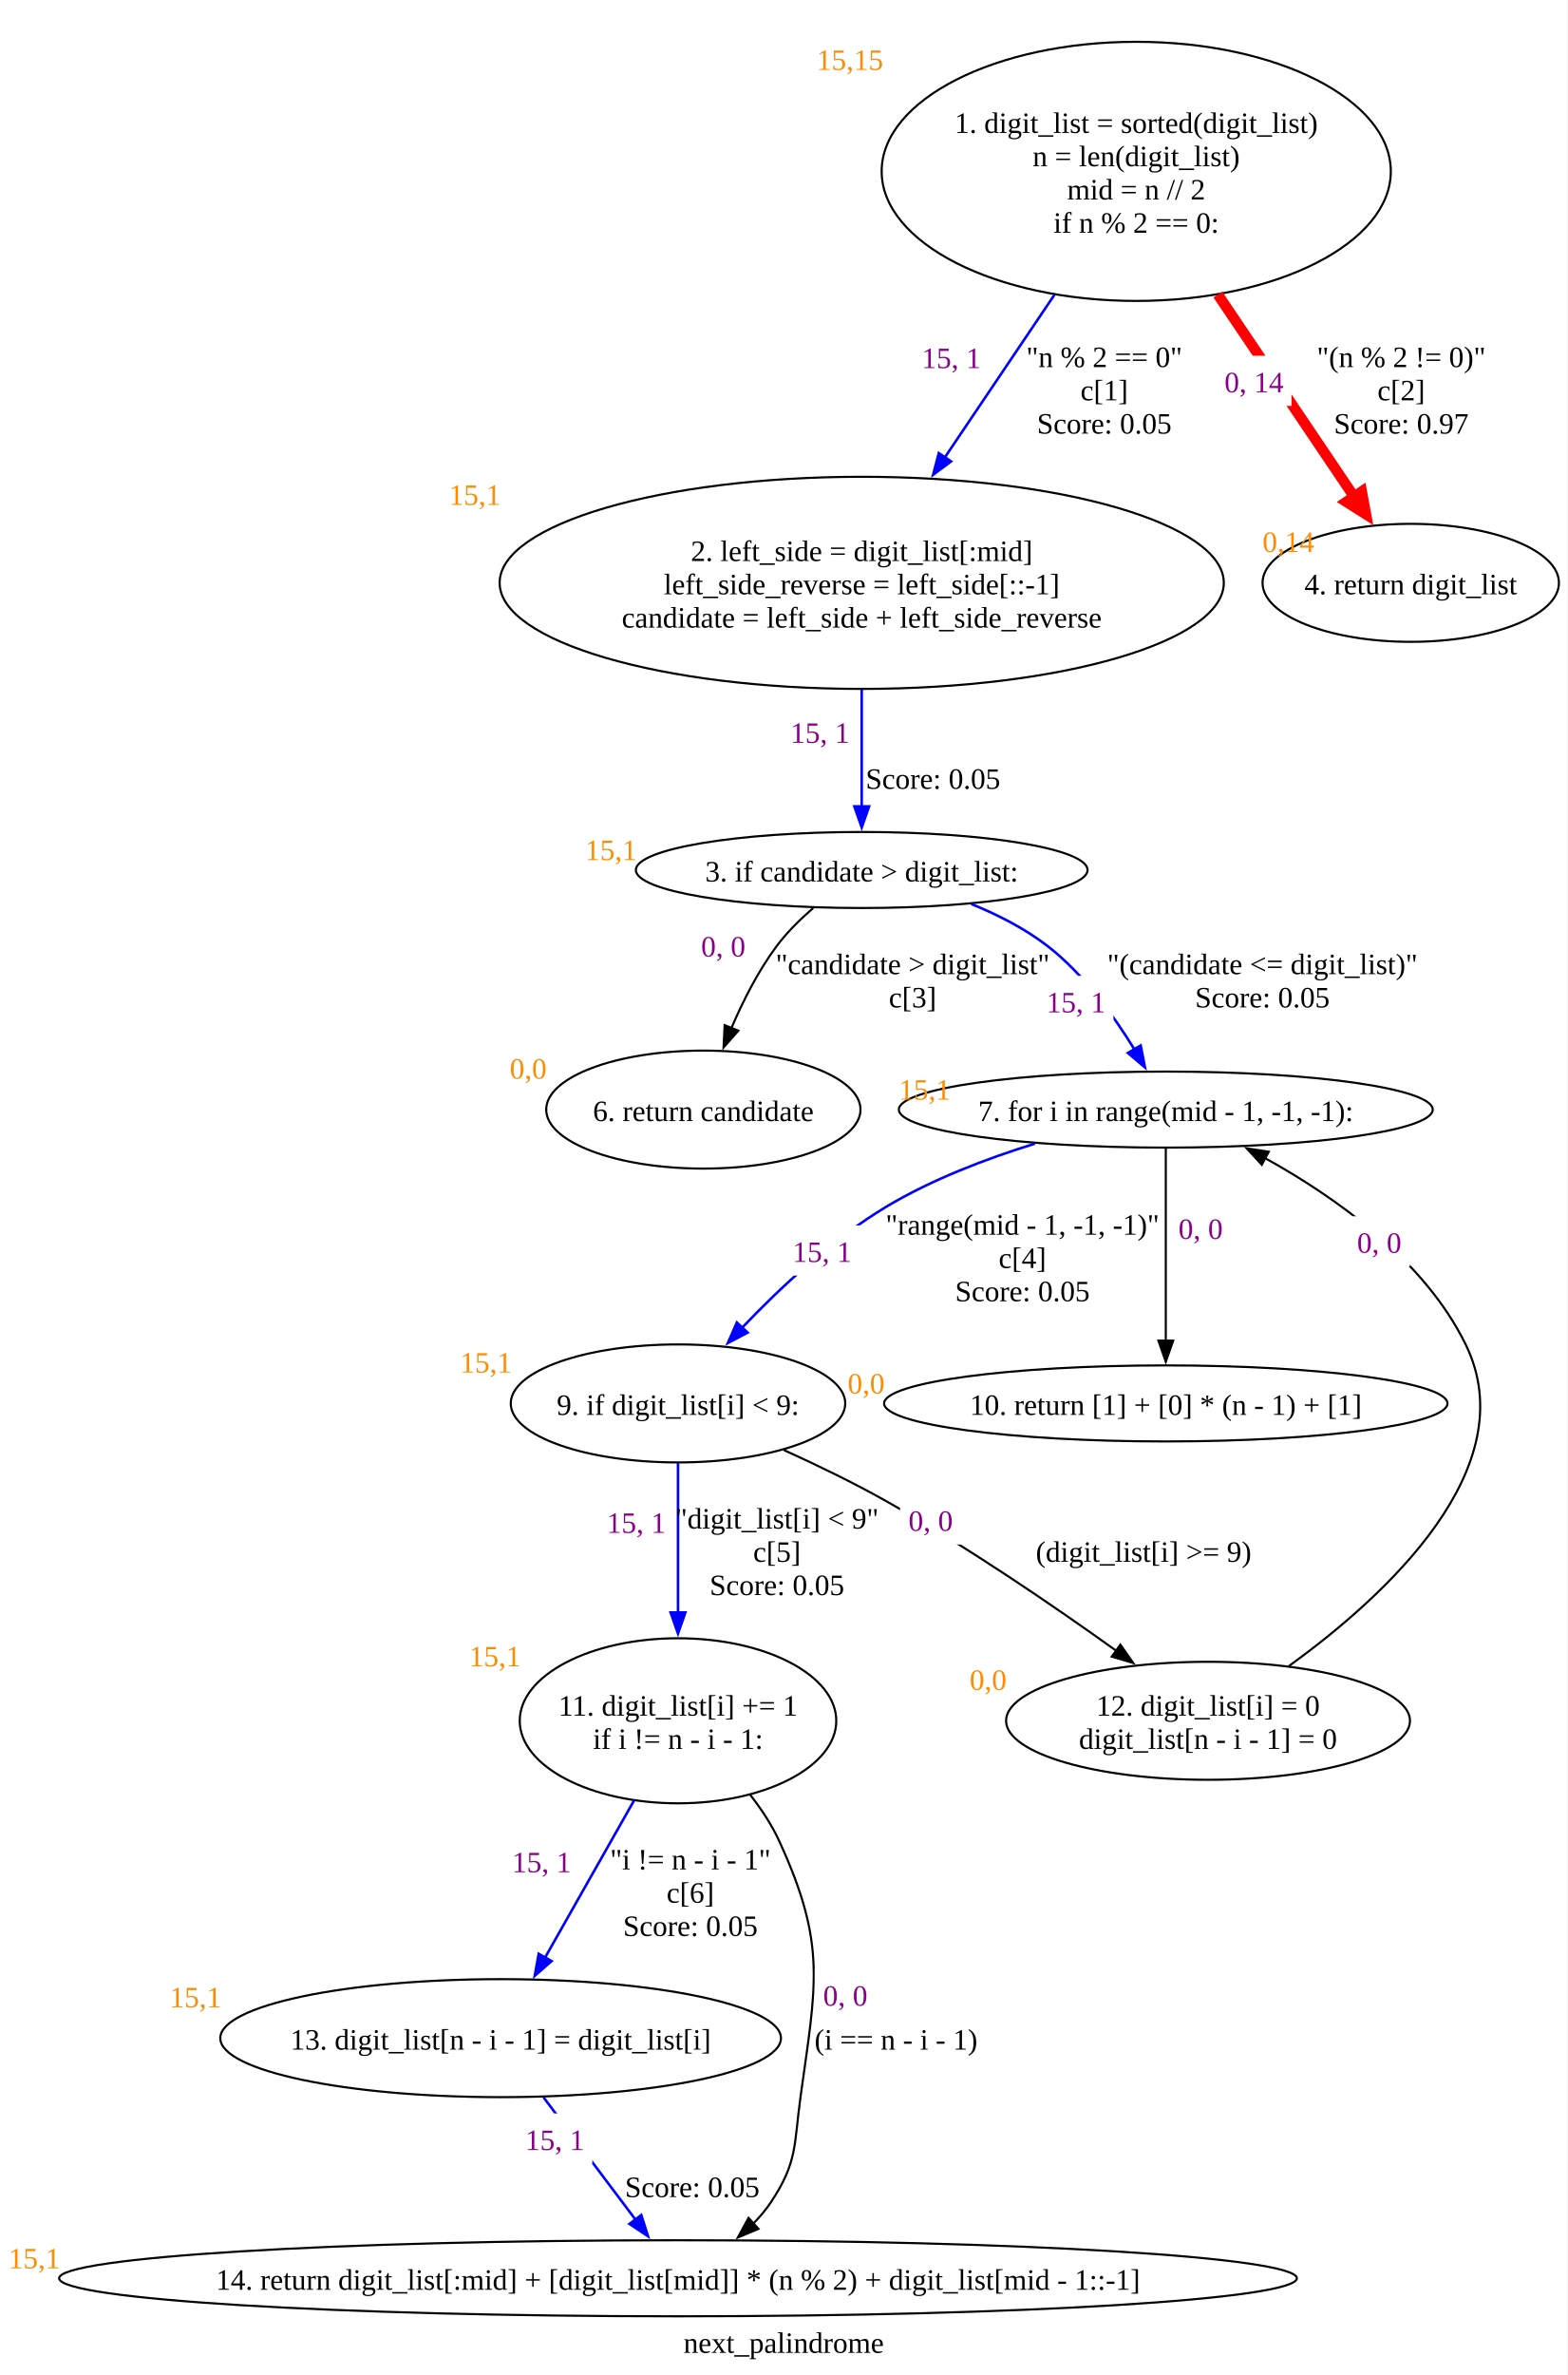
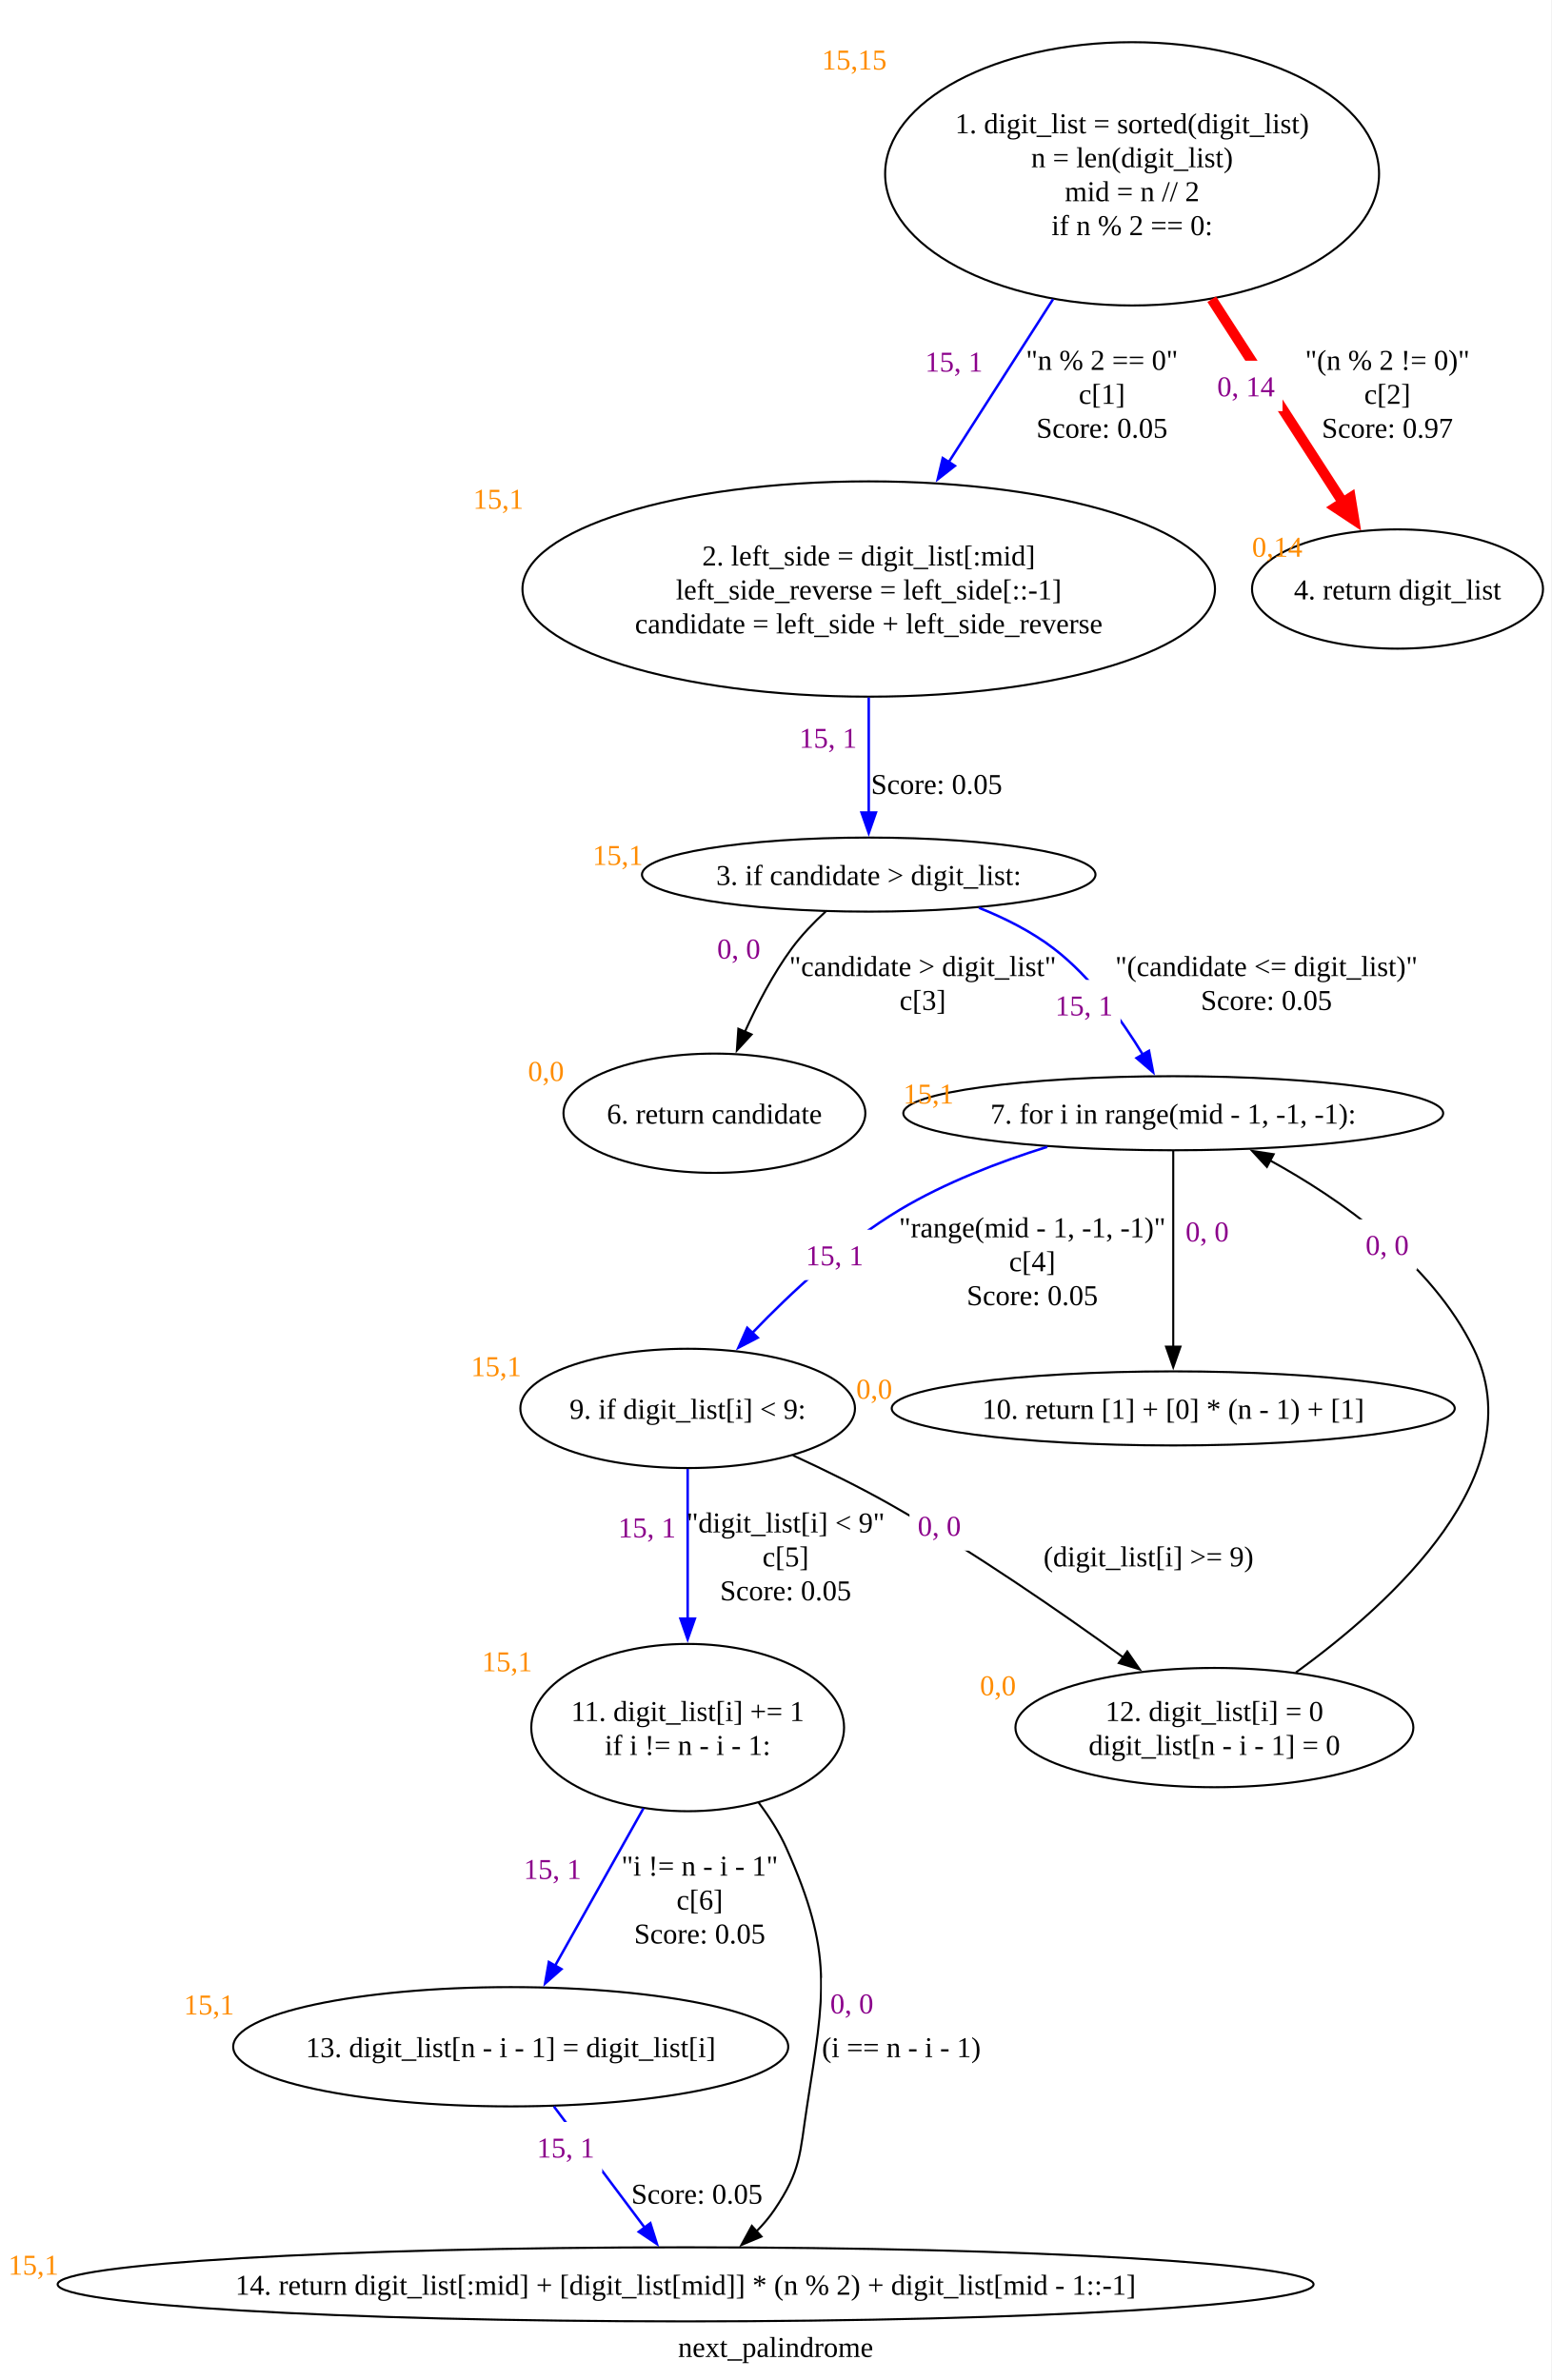
- <svg xmlns="http://www.w3.org/2000/svg" width="742pt" height="1124pt" viewBox="0.00 0.00 742.26 1124.31">
-   <g id="graph0" class="graph" transform="scale(1 1) rotate(0) translate(4 1120.31)">
-     <polygon fill="white" stroke="none" points="-4,4 -4,-1120.31 738.26,-1120.31 738.26,4 -4,4" />
-     <text text-anchor="middle" x="367.13" y="-6.45" font-family="Times New Roman,serif" font-size="14.00">next_palindrome</text>
+ <svg xmlns="http://www.w3.org/2000/svg" width="754pt" height="1157pt" viewBox="0.00 0.00 753.92 1156.91">
+   <g id="graph0" class="graph" transform="scale(1 1) rotate(0) translate(4 1152.91)">
+     <polygon fill="white" stroke="none" points="-4,4 -4,-1152.91 749.92,-1152.91 749.92,4 -4,4" />
+     <text text-anchor="middle" x="372.96" y="-7.2" font-family="Times New Roman,serif" font-size="14.00">next_palindrome</text>
    <g id="node1" class="node">
-       <ellipse fill="none" stroke="black" cx="534.08" cy="-1039.22" rx="120.56" ry="61.34" />
-       <text text-anchor="middle" x="534.08" y="-1057.42" font-family="Times New Roman,serif" font-size="14.00">1. digit_list = sorted(digit_list)</text>
-       <text text-anchor="middle" x="534.08" y="-1041.67" font-family="Times New Roman,serif" font-size="14.00">n = len(digit_list)</text>
-       <text text-anchor="middle" x="534.08" y="-1025.92" font-family="Times New Roman,serif" font-size="14.00">mid = n // 2</text>
-       <text text-anchor="middle" x="534.08" y="-1010.17" font-family="Times New Roman,serif" font-size="14.00">if n % 2 == 0:</text>
-       <text text-anchor="start" x="382.77" y="-1087.26" font-family="Times New Roman,serif" font-size="14.00" fill="darkorange">15,15</text>
+       <ellipse fill="none" stroke="black" cx="546.21" cy="-1068.41" rx="120.03" ry="63.99" />
+       <text text-anchor="middle" x="546.21" y="-1088.11" font-family="Times New Roman,serif" font-size="14.00">1. digit_list = sorted(digit_list)</text>
+       <text text-anchor="middle" x="546.21" y="-1071.61" font-family="Times New Roman,serif" font-size="14.00">n = len(digit_list)</text>
+       <text text-anchor="middle" x="546.21" y="-1055.11" font-family="Times New Roman,serif" font-size="14.00">mid = n // 2</text>
+       <text text-anchor="middle" x="546.21" y="-1038.61" font-family="Times New Roman,serif" font-size="14.00">if n % 2 == 0:</text>
+       <text text-anchor="start" x="395.43" y="-1119.11" font-family="Times New Roman,serif" font-size="14.00" fill="darkorange">15,15</text>
    </g>
    <g id="node2" class="node">
-       <ellipse fill="none" stroke="black" cx="404.08" cy="-844.42" rx="171.47" ry="50.21" />
-       <text text-anchor="middle" x="404.08" y="-854.75" font-family="Times New Roman,serif" font-size="14.00">2. left_side = digit_list[:mid]</text>
-       <text text-anchor="middle" x="404.08" y="-839" font-family="Times New Roman,serif" font-size="14.00">left_side_reverse = left_side[::-1]</text>
-       <text text-anchor="middle" x="404.08" y="-823.25" font-family="Times New Roman,serif" font-size="14.00">candidate = left_side + left_side_reverse</text>
-       <text text-anchor="start" x="208.61" y="-881.33" font-family="Times New Roman,serif" font-size="14.00" fill="darkorange">15,1</text>
+       <ellipse fill="none" stroke="black" cx="418.21" cy="-866.59" rx="168.29" ry="52.33" />
+       <text text-anchor="middle" x="418.21" y="-878.04" font-family="Times New Roman,serif" font-size="14.00">2. left_side = digit_list[:mid]</text>
+       <text text-anchor="middle" x="418.21" y="-861.54" font-family="Times New Roman,serif" font-size="14.00">left_side_reverse = left_side[::-1]</text>
+       <text text-anchor="middle" x="418.21" y="-845.04" font-family="Times New Roman,serif" font-size="14.00">candidate = left_side + left_side_reverse</text>
+       <text text-anchor="start" x="225.92" y="-905.62" font-family="Times New Roman,serif" font-size="14.00" fill="darkorange">15,1</text>
    </g>
    <g id="edge1" class="edge">
-       <path fill="none" stroke="blue" stroke-width="1.21" d="M495.42,-980.9C478.97,-956.5 459.81,-928.08 443.3,-903.59" />
-       <polygon fill="blue" stroke="blue" stroke-width="1.21" points="446.38,-901.91 437.89,-895.57 440.58,-905.82 446.38,-901.91" />
-       <text text-anchor="middle" x="518.95" y="-946.58" font-family="Times New Roman,serif" font-size="14.00">"n % 2 == 0"</text>
-       <text text-anchor="middle" x="518.95" y="-930.83" font-family="Times New Roman,serif" font-size="14.00">c[1]</text>
-       <text text-anchor="middle" x="518.95" y="-915.08" font-family="Times New Roman,serif" font-size="14.00"> Score: 0.05</text>
-       <polygon fill="white" stroke="none" points="428.5,-939.63 428.5,-963.38 464.25,-963.38 464.25,-939.63 428.5,-939.63" />
-       <text text-anchor="start" x="432.5" y="-946.08" font-family="Times New Roman,serif" font-size="14.00" fill="darkmagenta">15, 1</text>
+       <path fill="none" stroke="blue" stroke-width="1.21" d="M507.8,-1007.46C491.75,-982.39 473.12,-953.31 457.02,-928.17" />
+       <polygon fill="blue" stroke="blue" stroke-width="1.21" points="460.08,-926.46 451.73,-919.93 454.18,-930.24 460.08,-926.46" />
+       <text text-anchor="middle" x="531.55" y="-973.12" font-family="Times New Roman,serif" font-size="14.00">"n % 2 == 0"</text>
+       <text text-anchor="middle" x="531.55" y="-956.62" font-family="Times New Roman,serif" font-size="14.00">c[1]</text>
+       <text text-anchor="middle" x="531.55" y="-940.12" font-family="Times New Roman,serif" font-size="14.00"> Score: 0.05</text>
+       <polygon fill="white" stroke="none" points="441.63,-965.08 441.63,-989.58 477.38,-989.58 477.38,-965.08 441.63,-965.08" />
+       <text text-anchor="start" x="445.63" y="-972.28" font-family="Times New Roman,serif" font-size="14.00" fill="darkmagenta">15, 1</text>
    </g>
    <g id="node3" class="node">
-       <ellipse fill="none" stroke="black" cx="664.08" cy="-844.42" rx="70.18" ry="27.93" />
-       <text text-anchor="middle" x="664.08" y="-839" font-family="Times New Roman,serif" font-size="14.00">4. return digit_list</text>
-       <text text-anchor="start" x="593.89" y="-859.05" font-family="Times New Roman,serif" font-size="14.00" fill="darkorange">0,14</text>
+       <ellipse fill="none" stroke="black" cx="675.21" cy="-866.59" rx="70.71" ry="28.99" />
+       <text text-anchor="middle" x="675.21" y="-861.54" font-family="Times New Roman,serif" font-size="14.00">4. return digit_list</text>
+       <text text-anchor="start" x="604.5" y="-882.28" font-family="Times New Roman,serif" font-size="14.00" fill="darkorange">0,14</text>
    </g>
    <g id="edge2" class="edge">
-       <path fill="none" stroke="red" stroke-width="5" d="M572.73,-980.9C593.6,-949.94 618.84,-912.51 637.49,-884.85" />
-       <polygon fill="red" stroke="red" stroke-width="5" points="640.88,-887.65 642.84,-876.91 633.62,-882.76 640.88,-887.65" />
-       <text text-anchor="middle" x="659.58" y="-946.58" font-family="Times New Roman,serif" font-size="14.00">"(n % 2 != 0)"</text>
-       <text text-anchor="middle" x="659.58" y="-930.83" font-family="Times New Roman,serif" font-size="14.00">c[2]</text>
-       <text text-anchor="middle" x="659.58" y="-915.08" font-family="Times New Roman,serif" font-size="14.00"> Score: 0.97</text>
-       <polygon fill="white" stroke="none" points="571.87,-928.18 571.87,-951.93 607.62,-951.93 607.62,-928.18 571.87,-928.18" />
-       <text text-anchor="start" x="575.87" y="-934.63" font-family="Times New Roman,serif" font-size="14.00" fill="darkmagenta">0, 14</text>
+       <path fill="none" stroke="red" stroke-width="5" d="M584.91,-1007.46C605.55,-975.5 630.4,-937 648.8,-908.5" />
+       <polygon fill="red" stroke="red" stroke-width="5" points="652.39,-911 654.14,-900.22 645.04,-906.25 652.39,-911" />
+       <text text-anchor="middle" x="670.3" y="-973.12" font-family="Times New Roman,serif" font-size="14.00">"(n % 2 != 0)"</text>
+       <text text-anchor="middle" x="670.3" y="-956.62" font-family="Times New Roman,serif" font-size="14.00">c[2]</text>
+       <text text-anchor="middle" x="670.3" y="-940.12" font-family="Times New Roman,serif" font-size="14.00"> Score: 0.97</text>
+       <polygon fill="white" stroke="none" points="583.57,-953.06 583.57,-977.56 619.32,-977.56 619.32,-953.06 583.57,-953.06" />
+       <text text-anchor="start" x="587.57" y="-960.26" font-family="Times New Roman,serif" font-size="14.00" fill="darkmagenta">0, 14</text>
    </g>
    <g id="node4" class="node">
-       <ellipse fill="none" stroke="black" cx="404.08" cy="-708.47" rx="106.95" ry="18" />
-       <text text-anchor="middle" x="404.08" y="-703.04" font-family="Times New Roman,serif" font-size="14.00">3. if candidate &gt; digit_list:</text>
-       <text text-anchor="start" x="273.13" y="-713.17" font-family="Times New Roman,serif" font-size="14.00" fill="darkorange">15,1</text>
+       <ellipse fill="none" stroke="black" cx="418.21" cy="-727.77" rx="110.21" ry="18" />
+       <text text-anchor="middle" x="418.21" y="-722.72" font-family="Times New Roman,serif" font-size="14.00">3. if candidate &gt; digit_list:</text>
+       <text text-anchor="start" x="284" y="-732.47" font-family="Times New Roman,serif" font-size="14.00" fill="darkorange">15,1</text>
    </g>
    <g id="edge3" class="edge">
-       <path fill="none" stroke="blue" stroke-width="1.21" d="M404.08,-793.92C404.08,-775.16 404.08,-754.42 404.08,-738.19" />
-       <polygon fill="blue" stroke="blue" stroke-width="1.21" points="407.58,-738.59 404.08,-728.59 400.58,-738.59 407.58,-738.59" />
-       <text text-anchor="middle" x="437.83" y="-746.92" font-family="Times New Roman,serif" font-size="14.00"> Score: 0.05</text>
-       <polygon fill="white" stroke="none" points="366.33,-762.21 366.33,-785.96 402.08,-785.96 402.08,-762.21 366.33,-762.21" />
-       <text text-anchor="start" x="370.33" y="-768.66" font-family="Times New Roman,serif" font-size="14.00" fill="darkmagenta">15, 1</text>
+       <path fill="none" stroke="blue" stroke-width="1.21" d="M418.21,-813.86C418.21,-794.81 418.21,-773.91 418.21,-757.6" />
+       <polygon fill="blue" stroke="blue" stroke-width="1.21" points="421.71,-757.94 418.21,-747.94 414.71,-757.94 421.71,-757.94" />
+       <text text-anchor="middle" x="451.21" y="-766.97" font-family="Times New Roman,serif" font-size="14.00"> Score: 0.05</text>
+       <polygon fill="white" stroke="none" points="380.46,-782.21 380.46,-806.71 416.21,-806.71 416.21,-782.21 380.46,-782.21" />
+       <text text-anchor="start" x="384.46" y="-789.41" font-family="Times New Roman,serif" font-size="14.00" fill="darkmagenta">15, 1</text>
    </g>
    <g id="node5" class="node">
-       <ellipse fill="none" stroke="black" cx="329.08" cy="-595.04" rx="74.42" ry="27.93" />
-       <text text-anchor="middle" x="329.08" y="-589.61" font-family="Times New Roman,serif" font-size="14.00">6. return candidate</text>
-       <text text-anchor="start" x="237.4" y="-609.67" font-family="Times New Roman,serif" font-size="14.00" fill="darkorange">0,0</text>
+       <ellipse fill="none" stroke="black" cx="343.21" cy="-611.77" rx="73.36" ry="28.99" />
+       <text text-anchor="middle" x="343.21" y="-606.72" font-family="Times New Roman,serif" font-size="14.00">6. return candidate</text>
+       <text text-anchor="start" x="252.6" y="-627.47" font-family="Times New Roman,serif" font-size="14.00" fill="darkorange">0,0</text>
    </g>
    <g id="edge4" class="edge">
-       <path fill="none" stroke="black" d="M381.12,-690.47C374.98,-685.18 368.7,-679 363.83,-672.47 355.11,-660.78 347.9,-646.57 342.35,-633.58" />
-       <polygon fill="black" stroke="black" points="345.65,-632.39 338.65,-624.44 339.16,-635.02 345.65,-632.39" />
-       <text text-anchor="middle" x="428.2" y="-659.17" font-family="Times New Roman,serif" font-size="14.00">"candidate &gt; digit_list"</text>
-       <text text-anchor="middle" x="428.2" y="-643.42" font-family="Times New Roman,serif" font-size="14.00">c[3]</text>
-       <polygon fill="white" stroke="none" points="324.02,-661.06 324.02,-684.81 353.02,-684.81 353.02,-661.06 324.02,-661.06" />
-       <text text-anchor="start" x="328.02" y="-667.51" font-family="Times New Roman,serif" font-size="14.00" fill="darkmagenta">0, 0</text>
+       <path fill="none" stroke="black" d="M397.32,-709.86C391.48,-704.48 385.44,-698.23 380.71,-691.77 371.73,-679.49 364.03,-664.72 357.99,-651.29" />
+       <polygon fill="black" stroke="black" points="361.28,-650.07 354.11,-642.27 354.85,-652.84 361.28,-650.07" />
+       <text text-anchor="middle" x="444.46" y="-678.47" font-family="Times New Roman,serif" font-size="14.00">"candidate &gt; digit_list"</text>
+       <text text-anchor="middle" x="444.46" y="-661.97" font-family="Times New Roman,serif" font-size="14.00">c[3]</text>
+       <polygon fill="white" stroke="none" points="340.54,-679.74 340.54,-704.24 369.54,-704.24 369.54,-679.74 340.54,-679.74" />
+       <text text-anchor="start" x="344.54" y="-686.94" font-family="Times New Roman,serif" font-size="14.00" fill="darkmagenta">0, 0</text>
    </g>
    <g id="node6" class="node">
-       <ellipse fill="none" stroke="black" cx="548.08" cy="-595.04" rx="126.41" ry="18" />
-       <text text-anchor="middle" x="548.08" y="-589.61" font-family="Times New Roman,serif" font-size="14.00">7. for i in range(mid - 1, -1, -1):</text>
-       <text text-anchor="start" x="421.66" y="-599.74" font-family="Times New Roman,serif" font-size="14.00" fill="darkorange">15,1</text>
+       <ellipse fill="none" stroke="black" cx="566.21" cy="-611.77" rx="131.19" ry="18" />
+       <text text-anchor="middle" x="566.21" y="-606.72" font-family="Times New Roman,serif" font-size="14.00">7. for i in range(mid - 1, -1, -1):</text>
+       <text text-anchor="start" x="435.01" y="-616.47" font-family="Times New Roman,serif" font-size="14.00" fill="darkorange">15,1</text>
    </g>
    <g id="edge5" class="edge">
-       <path fill="none" stroke="blue" stroke-width="1.21" d="M456,-692.37C468.55,-687.27 481.41,-680.72 492.08,-672.47 509.15,-659.26 523.44,-639.5 533.31,-623.39" />
-       <polygon fill="blue" stroke="blue" stroke-width="1.21" points="536.18,-625.4 538.22,-615 530.14,-621.86 536.18,-625.4" />
-       <text text-anchor="middle" x="593.83" y="-659.17" font-family="Times New Roman,serif" font-size="14.00">"(candidate &lt;= digit_list)"</text>
-       <text text-anchor="middle" x="593.83" y="-643.42" font-family="Times New Roman,serif" font-size="14.00"> Score: 0.05</text>
-       <polygon fill="white" stroke="none" points="487.55,-634.62 487.55,-658.37 523.3,-658.37 523.3,-634.62 487.55,-634.62" />
-       <text text-anchor="start" x="491.55" y="-641.07" font-family="Times New Roman,serif" font-size="14.00" fill="darkmagenta">15, 1</text>
+       <path fill="none" stroke="blue" stroke-width="1.21" d="M471.77,-711.64C484.47,-706.57 497.43,-700.03 508.21,-691.77 526.32,-677.88 541.38,-656.85 551.61,-639.98" />
+       <polygon fill="blue" stroke="blue" stroke-width="1.21" points="554.42,-642.1 556.42,-631.7 548.37,-638.59 554.42,-642.1" />
+       <text text-anchor="middle" x="611.5" y="-678.47" font-family="Times New Roman,serif" font-size="14.00">"(candidate &lt;= digit_list)"</text>
+       <text text-anchor="middle" x="611.5" y="-661.97" font-family="Times New Roman,serif" font-size="14.00"> Score: 0.05</text>
+       <polygon fill="white" stroke="none" points="504.85,-652.1 504.85,-676.6 540.6,-676.6 540.6,-652.1 504.85,-652.1" />
+       <text text-anchor="start" x="508.85" y="-659.3" font-family="Times New Roman,serif" font-size="14.00" fill="darkmagenta">15, 1</text>
    </g>
    <g id="node7" class="node">
-       <ellipse fill="none" stroke="black" cx="317.08" cy="-455.93" rx="79.2" ry="27.93" />
-       <text text-anchor="middle" x="317.08" y="-450.5" font-family="Times New Roman,serif" font-size="14.00">9. if digit_list[i] &lt; 9:</text>
-       <text text-anchor="start" x="213.88" y="-470.56" font-family="Times New Roman,serif" font-size="14.00" fill="darkorange">15,1</text>
+       <ellipse fill="none" stroke="black" cx="330.21" cy="-468.29" rx="81.32" ry="28.99" />
+       <text text-anchor="middle" x="330.21" y="-463.24" font-family="Times New Roman,serif" font-size="14.00">9. if digit_list[i] &lt; 9:</text>
+       <text text-anchor="start" x="224.89" y="-483.98" font-family="Times New Roman,serif" font-size="14.00" fill="darkorange">15,1</text>
    </g>
    <g id="edge6" class="edge">
-       <path fill="none" stroke="blue" stroke-width="1.21" d="M486.13,-578.92C463.1,-571.81 437.36,-561.99 415.83,-549.11 390.17,-533.75 365.58,-510.84 347.36,-491.69" />
-       <polygon fill="blue" stroke="blue" stroke-width="1.21" points="350.07,-489.47 340.69,-484.54 344.95,-494.24 350.07,-489.47" />
-       <text text-anchor="middle" x="480.2" y="-535.81" font-family="Times New Roman,serif" font-size="14.00">"range(mid - 1, -1, -1)"</text>
-       <text text-anchor="middle" x="480.2" y="-520.06" font-family="Times New Roman,serif" font-size="14.00">c[4]</text>
-       <text text-anchor="middle" x="480.2" y="-504.31" font-family="Times New Roman,serif" font-size="14.00"> Score: 0.05</text>
-       <polygon fill="white" stroke="none" points="367.33,-516.46 367.33,-540.21 403.08,-540.21 403.08,-516.46 367.33,-516.46" />
-       <text text-anchor="start" x="371.33" y="-522.91" font-family="Times New Roman,serif" font-size="14.00" fill="darkmagenta">15, 1</text>
+       <path fill="none" stroke="blue" stroke-width="1.21" d="M504.94,-595.42C481.54,-588.09 455.21,-577.98 433.21,-564.78 406.43,-548.72 380.67,-524.84 361.61,-504.97" />
+       <polygon fill="blue" stroke="blue" stroke-width="1.21" points="364.26,-502.68 354.86,-497.79 359.16,-507.47 364.26,-502.68" />
+       <text text-anchor="middle" x="497.71" y="-551.48" font-family="Times New Roman,serif" font-size="14.00">"range(mid - 1, -1, -1)"</text>
+       <text text-anchor="middle" x="497.71" y="-534.98" font-family="Times New Roman,serif" font-size="14.00">c[4]</text>
+       <text text-anchor="middle" x="497.71" y="-518.48" font-family="Times New Roman,serif" font-size="14.00"> Score: 0.05</text>
+       <polygon fill="white" stroke="none" points="383.62,-530.65 383.62,-555.15 419.37,-555.15 419.37,-530.65 383.62,-530.65" />
+       <text text-anchor="start" x="387.62" y="-537.85" font-family="Times New Roman,serif" font-size="14.00" fill="darkmagenta">15, 1</text>
    </g>
    <g id="node8" class="node">
-       <ellipse fill="none" stroke="black" cx="548.08" cy="-455.93" rx="133.4" ry="18" />
-       <text text-anchor="middle" x="548.08" y="-450.5" font-family="Times New Roman,serif" font-size="14.00">10. return [1] + [0] * (n - 1) + [1]</text>
-       <text text-anchor="start" x="397.43" y="-460.63" font-family="Times New Roman,serif" font-size="14.00" fill="darkorange">0,0</text>
+       <ellipse fill="none" stroke="black" cx="566.21" cy="-468.29" rx="136.82" ry="18" />
+       <text text-anchor="middle" x="566.21" y="-463.24" font-family="Times New Roman,serif" font-size="14.00">10. return [1] + [0] * (n - 1) + [1]</text>
+       <text text-anchor="start" x="412.13" y="-472.99" font-family="Times New Roman,serif" font-size="14.00" fill="darkorange">0,0</text>
    </g>
    <g id="edge7" class="edge">
-       <path fill="none" stroke="black" d="M548.08,-576.67C548.08,-553.7 548.08,-512.9 548.08,-485.39" />
-       <polygon fill="black" stroke="black" points="551.58,-485.66 548.08,-475.66 544.58,-485.66 551.58,-485.66" />
-       <polygon fill="white" stroke="none" points="550.08,-527.36 550.08,-551.11 579.08,-551.11 579.08,-527.36 550.08,-527.36" />
-       <text text-anchor="start" x="554.08" y="-533.81" font-family="Times New Roman,serif" font-size="14.00" fill="darkmagenta">0, 0</text>
+       <path fill="none" stroke="black" d="M566.21,-593.43C566.21,-569.67 566.21,-526.69 566.21,-498.07" />
+       <polygon fill="black" stroke="black" points="569.71,-498.3 566.21,-488.3 562.71,-498.3 569.71,-498.3" />
+       <polygon fill="white" stroke="none" points="568.21,-542.25 568.21,-566.75 597.21,-566.75 597.21,-542.25 568.21,-542.25" />
+       <text text-anchor="start" x="572.21" y="-549.45" font-family="Times New Roman,serif" font-size="14.00" fill="darkmagenta">0, 0</text>
    </g>
    <g id="node9" class="node">
-       <ellipse fill="none" stroke="black" cx="317.08" cy="-305.68" rx="74.95" ry="39.07" />
-       <text text-anchor="middle" x="317.08" y="-308.13" font-family="Times New Roman,serif" font-size="14.00">11. digit_list[i] += 1</text>
-       <text text-anchor="middle" x="317.08" y="-292.38" font-family="Times New Roman,serif" font-size="14.00">if i != n - i - 1:</text>
-       <text text-anchor="start" x="218.12" y="-331.45" font-family="Times New Roman,serif" font-size="14.00" fill="darkorange">15,1</text>
+       <ellipse fill="none" stroke="black" cx="330.21" cy="-313.14" rx="76.01" ry="40.66" />
+       <text text-anchor="middle" x="330.21" y="-316.34" font-family="Times New Roman,serif" font-size="14.00">11. digit_list[i] += 1</text>
+       <text text-anchor="middle" x="330.21" y="-299.84" font-family="Times New Roman,serif" font-size="14.00">if i != n - i - 1:</text>
+       <text text-anchor="start" x="230.19" y="-340.5" font-family="Times New Roman,serif" font-size="14.00" fill="darkorange">15,1</text>
    </g>
    <g id="edge8" class="edge">
-       <path fill="none" stroke="blue" stroke-width="1.21" d="M317.08,-427.74C317.08,-407.93 317.08,-380.52 317.08,-356.8" />
-       <polygon fill="blue" stroke="blue" stroke-width="1.21" points="320.58,-356.97 317.08,-346.97 313.58,-356.97 320.58,-356.97" />
-       <text text-anchor="middle" x="363.95" y="-396.7" font-family="Times New Roman,serif" font-size="14.00">"digit_list[i] &lt; 9"</text>
-       <text text-anchor="middle" x="363.95" y="-380.95" font-family="Times New Roman,serif" font-size="14.00">c[5]</text>
-       <text text-anchor="middle" x="363.95" y="-365.2" font-family="Times New Roman,serif" font-size="14.00"> Score: 0.05</text>
-       <polygon fill="white" stroke="none" points="279.33,-388.2 279.33,-411.95 315.08,-411.95 315.08,-388.2 279.33,-388.2" />
-       <text text-anchor="start" x="283.33" y="-394.65" font-family="Times New Roman,serif" font-size="14.00" fill="darkmagenta">15, 1</text>
+       <path fill="none" stroke="blue" stroke-width="1.21" d="M330.21,-438.84C330.21,-418.4 330.21,-390.26 330.21,-365.89" />
+       <polygon fill="blue" stroke="blue" stroke-width="1.21" points="333.71,-366.1 330.21,-356.1 326.71,-366.1 333.71,-366.1" />
+       <text text-anchor="middle" x="377.83" y="-408" font-family="Times New Roman,serif" font-size="14.00">"digit_list[i] &lt; 9"</text>
+       <text text-anchor="middle" x="377.83" y="-391.5" font-family="Times New Roman,serif" font-size="14.00">c[5]</text>
+       <text text-anchor="middle" x="377.83" y="-375" font-family="Times New Roman,serif" font-size="14.00"> Score: 0.05</text>
+       <polygon fill="white" stroke="none" points="292.46,-398.39 292.46,-422.89 328.21,-422.89 328.21,-398.39 292.46,-398.39" />
+       <text text-anchor="start" x="296.46" y="-405.59" font-family="Times New Roman,serif" font-size="14.00" fill="darkmagenta">15, 1</text>
    </g>
    <g id="node10" class="node">
-       <ellipse fill="none" stroke="black" cx="568.08" cy="-305.68" rx="95.64" ry="27.93" />
-       <text text-anchor="middle" x="568.08" y="-308.13" font-family="Times New Roman,serif" font-size="14.00">12. digit_list[i] = 0</text>
-       <text text-anchor="middle" x="568.08" y="-292.38" font-family="Times New Roman,serif" font-size="14.00">digit_list[n - i - 1] = 0</text>
-       <text text-anchor="start" x="455.19" y="-320.31" font-family="Times New Roman,serif" font-size="14.00" fill="darkorange">0,0</text>
+       <ellipse fill="none" stroke="black" cx="586.21" cy="-313.14" rx="96.7" ry="28.99" />
+       <text text-anchor="middle" x="586.21" y="-316.34" font-family="Times New Roman,serif" font-size="14.00">12. digit_list[i] = 0</text>
+       <text text-anchor="middle" x="586.21" y="-299.84" font-family="Times New Roman,serif" font-size="14.00">digit_list[n - i - 1] = 0</text>
+       <text text-anchor="start" x="472.26" y="-328.83" font-family="Times New Roman,serif" font-size="14.00" fill="darkorange">0,0</text>
    </g>
    <g id="edge9" class="edge">
-       <path fill="none" stroke="black" d="M367.22,-433.85C382.82,-426.78 399.9,-418.52 415.08,-410 453.4,-388.46 494.58,-360.35 524.55,-338.88" />
-       <polygon fill="black" stroke="black" points="526.58,-341.73 532.64,-333.05 522.48,-336.06 526.58,-341.73" />
-       <text text-anchor="middle" x="537.58" y="-380.95" font-family="Times New Roman,serif" font-size="14.00">(digit_list[i] &gt;= 9)</text>
-       <polygon fill="white" stroke="none" points="422.23,-389.14 422.23,-412.89 451.23,-412.89 451.23,-389.14 422.23,-389.14" />
-       <text text-anchor="start" x="426.23" y="-395.59" font-family="Times New Roman,serif" font-size="14.00" fill="darkmagenta">0, 0</text>
+       <path fill="none" stroke="black" d="M381.38,-445.46C397,-438.28 414.05,-429.92 429.21,-421.3 468.73,-398.83 511.17,-369.52 541.96,-347.23" />
+       <polygon fill="black" stroke="black" points="543.87,-350.16 549.9,-341.45 539.75,-344.51 543.87,-350.16" />
+       <text text-anchor="middle" x="554.2" y="-391.5" font-family="Times New Roman,serif" font-size="14.00">(digit_list[i] &gt;= 9)</text>
+       <polygon fill="white" stroke="none" points="438.01,-399.16 438.01,-423.66 467.01,-423.66 467.01,-399.16 438.01,-399.16" />
+       <text text-anchor="start" x="442.01" y="-406.36" font-family="Times New Roman,serif" font-size="14.00" fill="darkmagenta">0, 0</text>
    </g>
    <g id="node11" class="node">
-       <ellipse fill="none" stroke="black" cx="233.08" cy="-155.43" rx="132.76" ry="27.93" />
-       <text text-anchor="middle" x="233.08" y="-150.01" font-family="Times New Roman,serif" font-size="14.00">13. digit_list[n - i - 1] = digit_list[i]</text>
-       <text text-anchor="start" x="76.32" y="-170.06" font-family="Times New Roman,serif" font-size="14.00" fill="darkorange">15,1</text>
+       <ellipse fill="none" stroke="black" cx="244.21" cy="-157.99" rx="134.88" ry="28.99" />
+       <text text-anchor="middle" x="244.21" y="-152.94" font-family="Times New Roman,serif" font-size="14.00">13. digit_list[n - i - 1] = digit_list[i]</text>
+       <text text-anchor="start" x="85.33" y="-173.68" font-family="Times New Roman,serif" font-size="14.00" fill="darkorange">15,1</text>
    </g>
    <g id="edge10" class="edge">
-       <path fill="none" stroke="blue" stroke-width="1.21" d="M296.31,-268.03C283.42,-245.28 266.91,-216.13 253.99,-193.33" />
-       <polygon fill="blue" stroke="blue" stroke-width="1.21" points="257.2,-191.91 249.23,-184.94 251.11,-195.36 257.2,-191.91" />
-       <text text-anchor="middle" x="322.95" y="-235.31" font-family="Times New Roman,serif" font-size="14.00">"i != n - i - 1"</text>
-       <text text-anchor="middle" x="322.95" y="-219.56" font-family="Times New Roman,serif" font-size="14.00">c[6]</text>
-       <text text-anchor="middle" x="322.95" y="-203.81" font-family="Times New Roman,serif" font-size="14.00"> Score: 0.05</text>
-       <polygon fill="white" stroke="none" points="234.48,-227.53 234.48,-251.28 270.23,-251.28 270.23,-227.53 234.48,-227.53" />
-       <text text-anchor="start" x="238.48" y="-233.98" font-family="Times New Roman,serif" font-size="14.00" fill="darkmagenta">15, 1</text>
+       <path fill="none" stroke="blue" stroke-width="1.21" d="M308.73,-273.89C295.61,-250.53 278.9,-220.77 265.77,-197.39" />
+       <polygon fill="blue" stroke="blue" stroke-width="1.21" points="268.86,-195.73 260.91,-188.73 262.75,-199.16 268.86,-195.73" />
+       <text text-anchor="middle" x="336.07" y="-241.18" font-family="Times New Roman,serif" font-size="14.00">"i != n - i - 1"</text>
+       <text text-anchor="middle" x="336.07" y="-224.68" font-family="Times New Roman,serif" font-size="14.00">c[6]</text>
+       <text text-anchor="middle" x="336.07" y="-208.18" font-family="Times New Roman,serif" font-size="14.00"> Score: 0.05</text>
+       <polygon fill="white" stroke="none" points="246.53,-232.36 246.53,-256.86 282.28,-256.86 282.28,-232.36 246.53,-232.36" />
+       <text text-anchor="start" x="250.53" y="-239.56" font-family="Times New Roman,serif" font-size="14.00" fill="darkmagenta">15, 1</text>
    </g>
    <g id="node12" class="node">
-       <ellipse fill="none" stroke="black" cx="317.08" cy="-41.75" rx="293.08" ry="18" />
-       <text text-anchor="middle" x="317.08" y="-36.33" font-family="Times New Roman,serif" font-size="14.00">14. return digit_list[:mid] + [digit_list[mid]] * (n % 2) + digit_list[mid - 1::-1]</text>
-       <text text-anchor="start" x="0" y="-46.45" font-family="Times New Roman,serif" font-size="14.00" fill="darkorange">15,1</text>
+       <ellipse fill="none" stroke="black" cx="329.21" cy="-42.5" rx="305.21" ry="18" />
+       <text text-anchor="middle" x="329.21" y="-37.45" font-family="Times New Roman,serif" font-size="14.00">14. return digit_list[:mid] + [digit_list[mid]] * (n % 2) + digit_list[mid - 1::-1]</text>
+       <text text-anchor="start" x="0" y="-47.2" font-family="Times New Roman,serif" font-size="14.00" fill="darkorange">15,1</text>
    </g>
    <g id="edge11" class="edge">
-       <path fill="none" stroke="black" d="M351.32,-270.57C356.65,-263.75 361.55,-256.3 365.08,-248.61 387.59,-199.52 382.46,-181 375.08,-127.5 371.94,-104.75 373.79,-96.88 361.08,-77.75 358.72,-74.21 355.9,-70.86 352.83,-67.74" />
-       <polygon fill="black" stroke="black" points="355.18,-65.15 345.41,-61.05 350.49,-70.35 355.18,-65.15" />
-       <text text-anchor="middle" x="420.33" y="-150.01" font-family="Times New Roman,serif" font-size="14.00">(i == n - i - 1)</text>
-       <polygon fill="white" stroke="none" points="381.82,-164.33 381.82,-188.08 410.82,-188.08 410.82,-164.33 381.82,-164.33" />
-       <text text-anchor="start" x="385.82" y="-170.78" font-family="Times New Roman,serif" font-size="14.00" fill="darkmagenta">0, 0</text>
+       <path fill="none" stroke="black" d="M364.72,-276.65C369.95,-269.73 374.75,-262.21 378.21,-254.48 401.05,-203.41 396.76,-184.29 388.21,-129 384.61,-105.73 385.45,-97.97 372.21,-78.5 369.72,-74.84 366.74,-71.37 363.53,-68.14" />
+       <polygon fill="black" stroke="black" points="366.09,-65.73 356.32,-61.63 361.4,-70.93 366.09,-65.73" />
+       <text text-anchor="middle" x="434.06" y="-152.94" font-family="Times New Roman,serif" font-size="14.00">(i == n - i - 1)</text>
+       <polygon fill="white" stroke="none" points="395.49,-166.99 395.49,-191.49 424.49,-191.49 424.49,-166.99 395.49,-166.99" />
+       <text text-anchor="start" x="399.49" y="-174.19" font-family="Times New Roman,serif" font-size="14.00" fill="darkmagenta">0, 0</text>
    </g>
    <g id="edge13" class="edge">
-       <path fill="none" stroke="black" d="M606.41,-331.61C652.03,-364.62 718.66,-425.5 690.08,-483.86 670.42,-523.98 628.33,-553.69 595.05,-572.08" />
-       <polygon fill="black" stroke="black" points="593.55,-568.92 586.37,-576.71 596.84,-575.09 593.55,-568.92" />
-       <polygon fill="white" stroke="none" points="634.67,-520.79 634.67,-544.54 663.67,-544.54 663.67,-520.79 634.67,-520.79" />
-       <text text-anchor="start" x="638.67" y="-527.24" font-family="Times New Roman,serif" font-size="14.00" fill="darkmagenta">0, 0</text>
+       <path fill="none" stroke="black" d="M625.79,-339.91C672.91,-374.03 741.72,-436.96 712.21,-497.28 691.73,-539.15 647.52,-570.03 613.09,-588.92" />
+       <polygon fill="black" stroke="black" points="611.74,-585.67 604.55,-593.45 615.02,-591.85 611.74,-585.67" />
+       <polygon fill="white" stroke="none" points="655.7,-535.69 655.7,-560.19 684.7,-560.19 684.7,-535.69 655.7,-535.69" />
+       <text text-anchor="start" x="659.7" y="-542.89" font-family="Times New Roman,serif" font-size="14.00" fill="darkmagenta">0, 0</text>
    </g>
    <g id="edge12" class="edge">
-       <path fill="none" stroke="blue" stroke-width="1.21" d="M253.41,-127.4C266.68,-109.75 283.93,-86.81 297.13,-69.27" />
-       <polygon fill="blue" stroke="blue" stroke-width="1.21" points="299.68,-71.7 302.89,-61.61 294.09,-67.49 299.68,-71.7" />
-       <text text-anchor="middle" x="323.83" y="-80.2" font-family="Times New Roman,serif" font-size="14.00"> Score: 0.05</text>
-       <polygon fill="white" stroke="none" points="240.76,-96.02 240.76,-119.77 276.51,-119.77 276.51,-96.02 240.76,-96.02" />
-       <text text-anchor="start" x="244.76" y="-102.47" font-family="Times New Roman,serif" font-size="14.00" fill="darkmagenta">15, 1</text>
+       <path fill="none" stroke="blue" stroke-width="1.21" d="M265.22,-128.94C278.74,-110.88 296.2,-87.57 309.47,-69.86" />
+       <polygon fill="blue" stroke="blue" stroke-width="1.21" points="312.07,-72.23 315.26,-62.12 306.46,-68.03 312.07,-72.23" />
+       <text text-anchor="middle" x="334.71" y="-81.7" font-family="Times New Roman,serif" font-size="14.00"> Score: 0.05</text>
+       <polygon fill="white" stroke="none" points="252.94,-96.93 252.94,-121.43 288.69,-121.43 288.69,-96.93 252.94,-96.93" />
+       <text text-anchor="start" x="256.94" y="-104.13" font-family="Times New Roman,serif" font-size="14.00" fill="darkmagenta">15, 1</text>
    </g>
  </g>
</svg>
